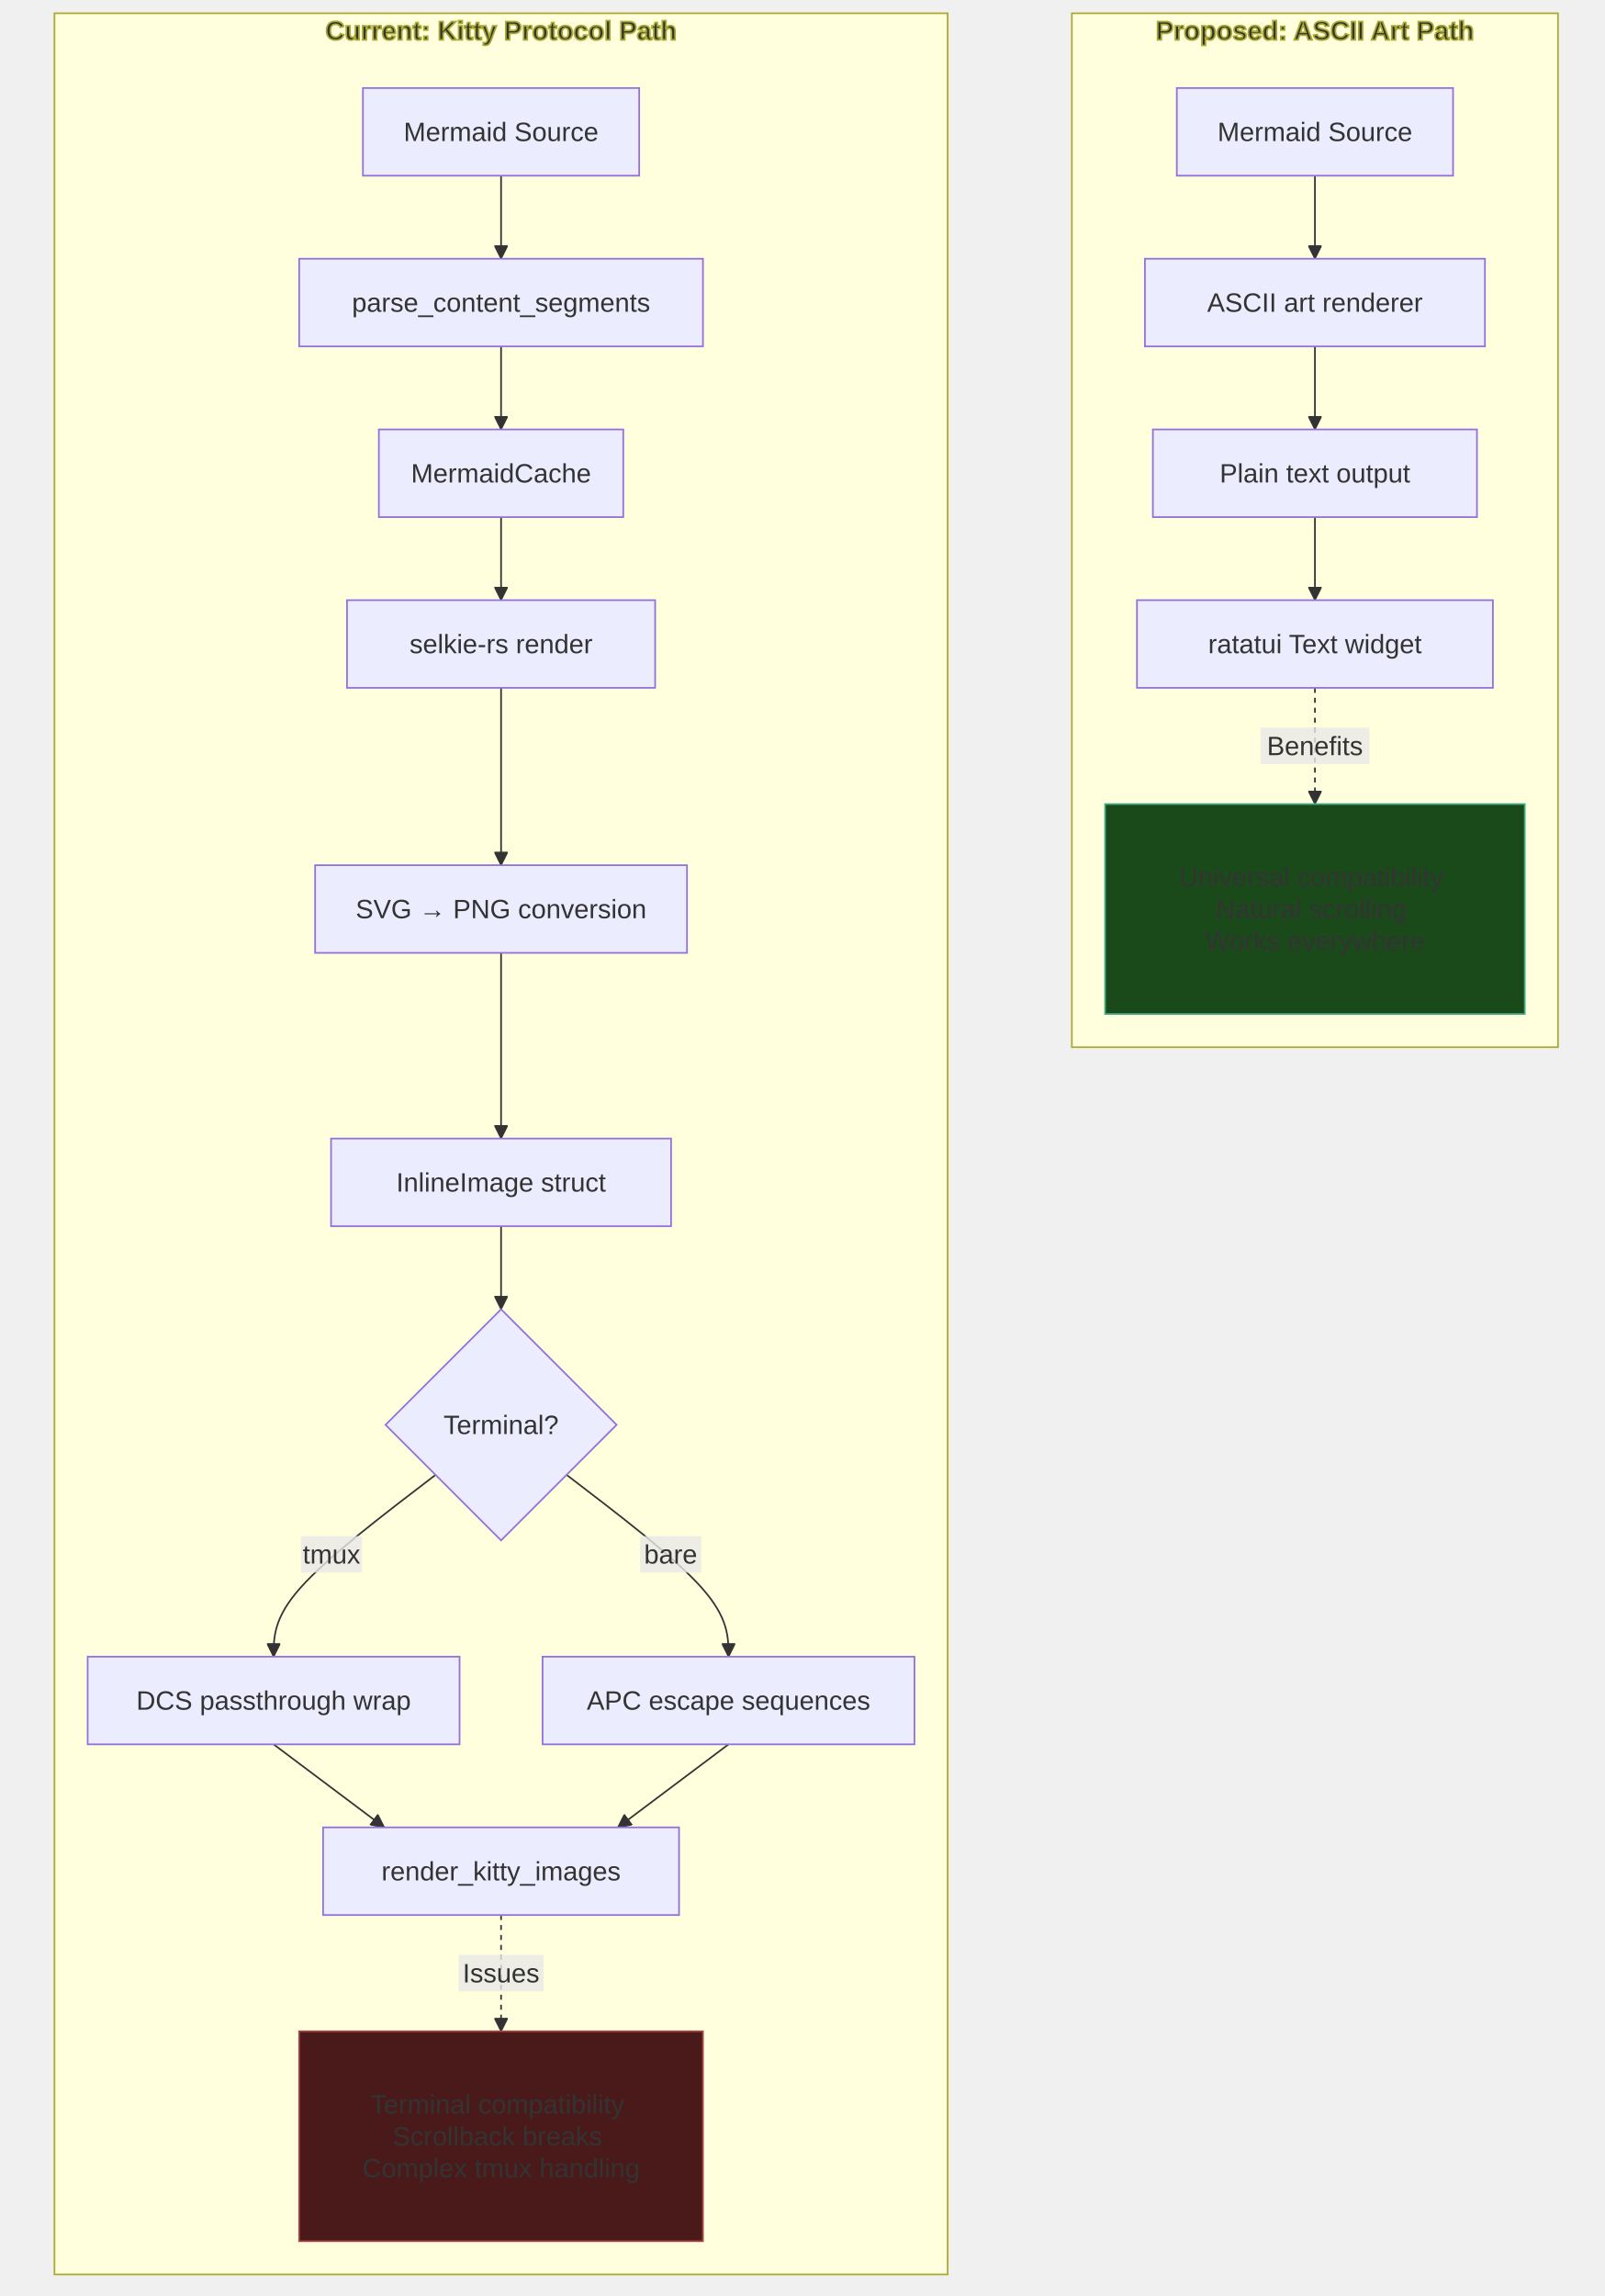
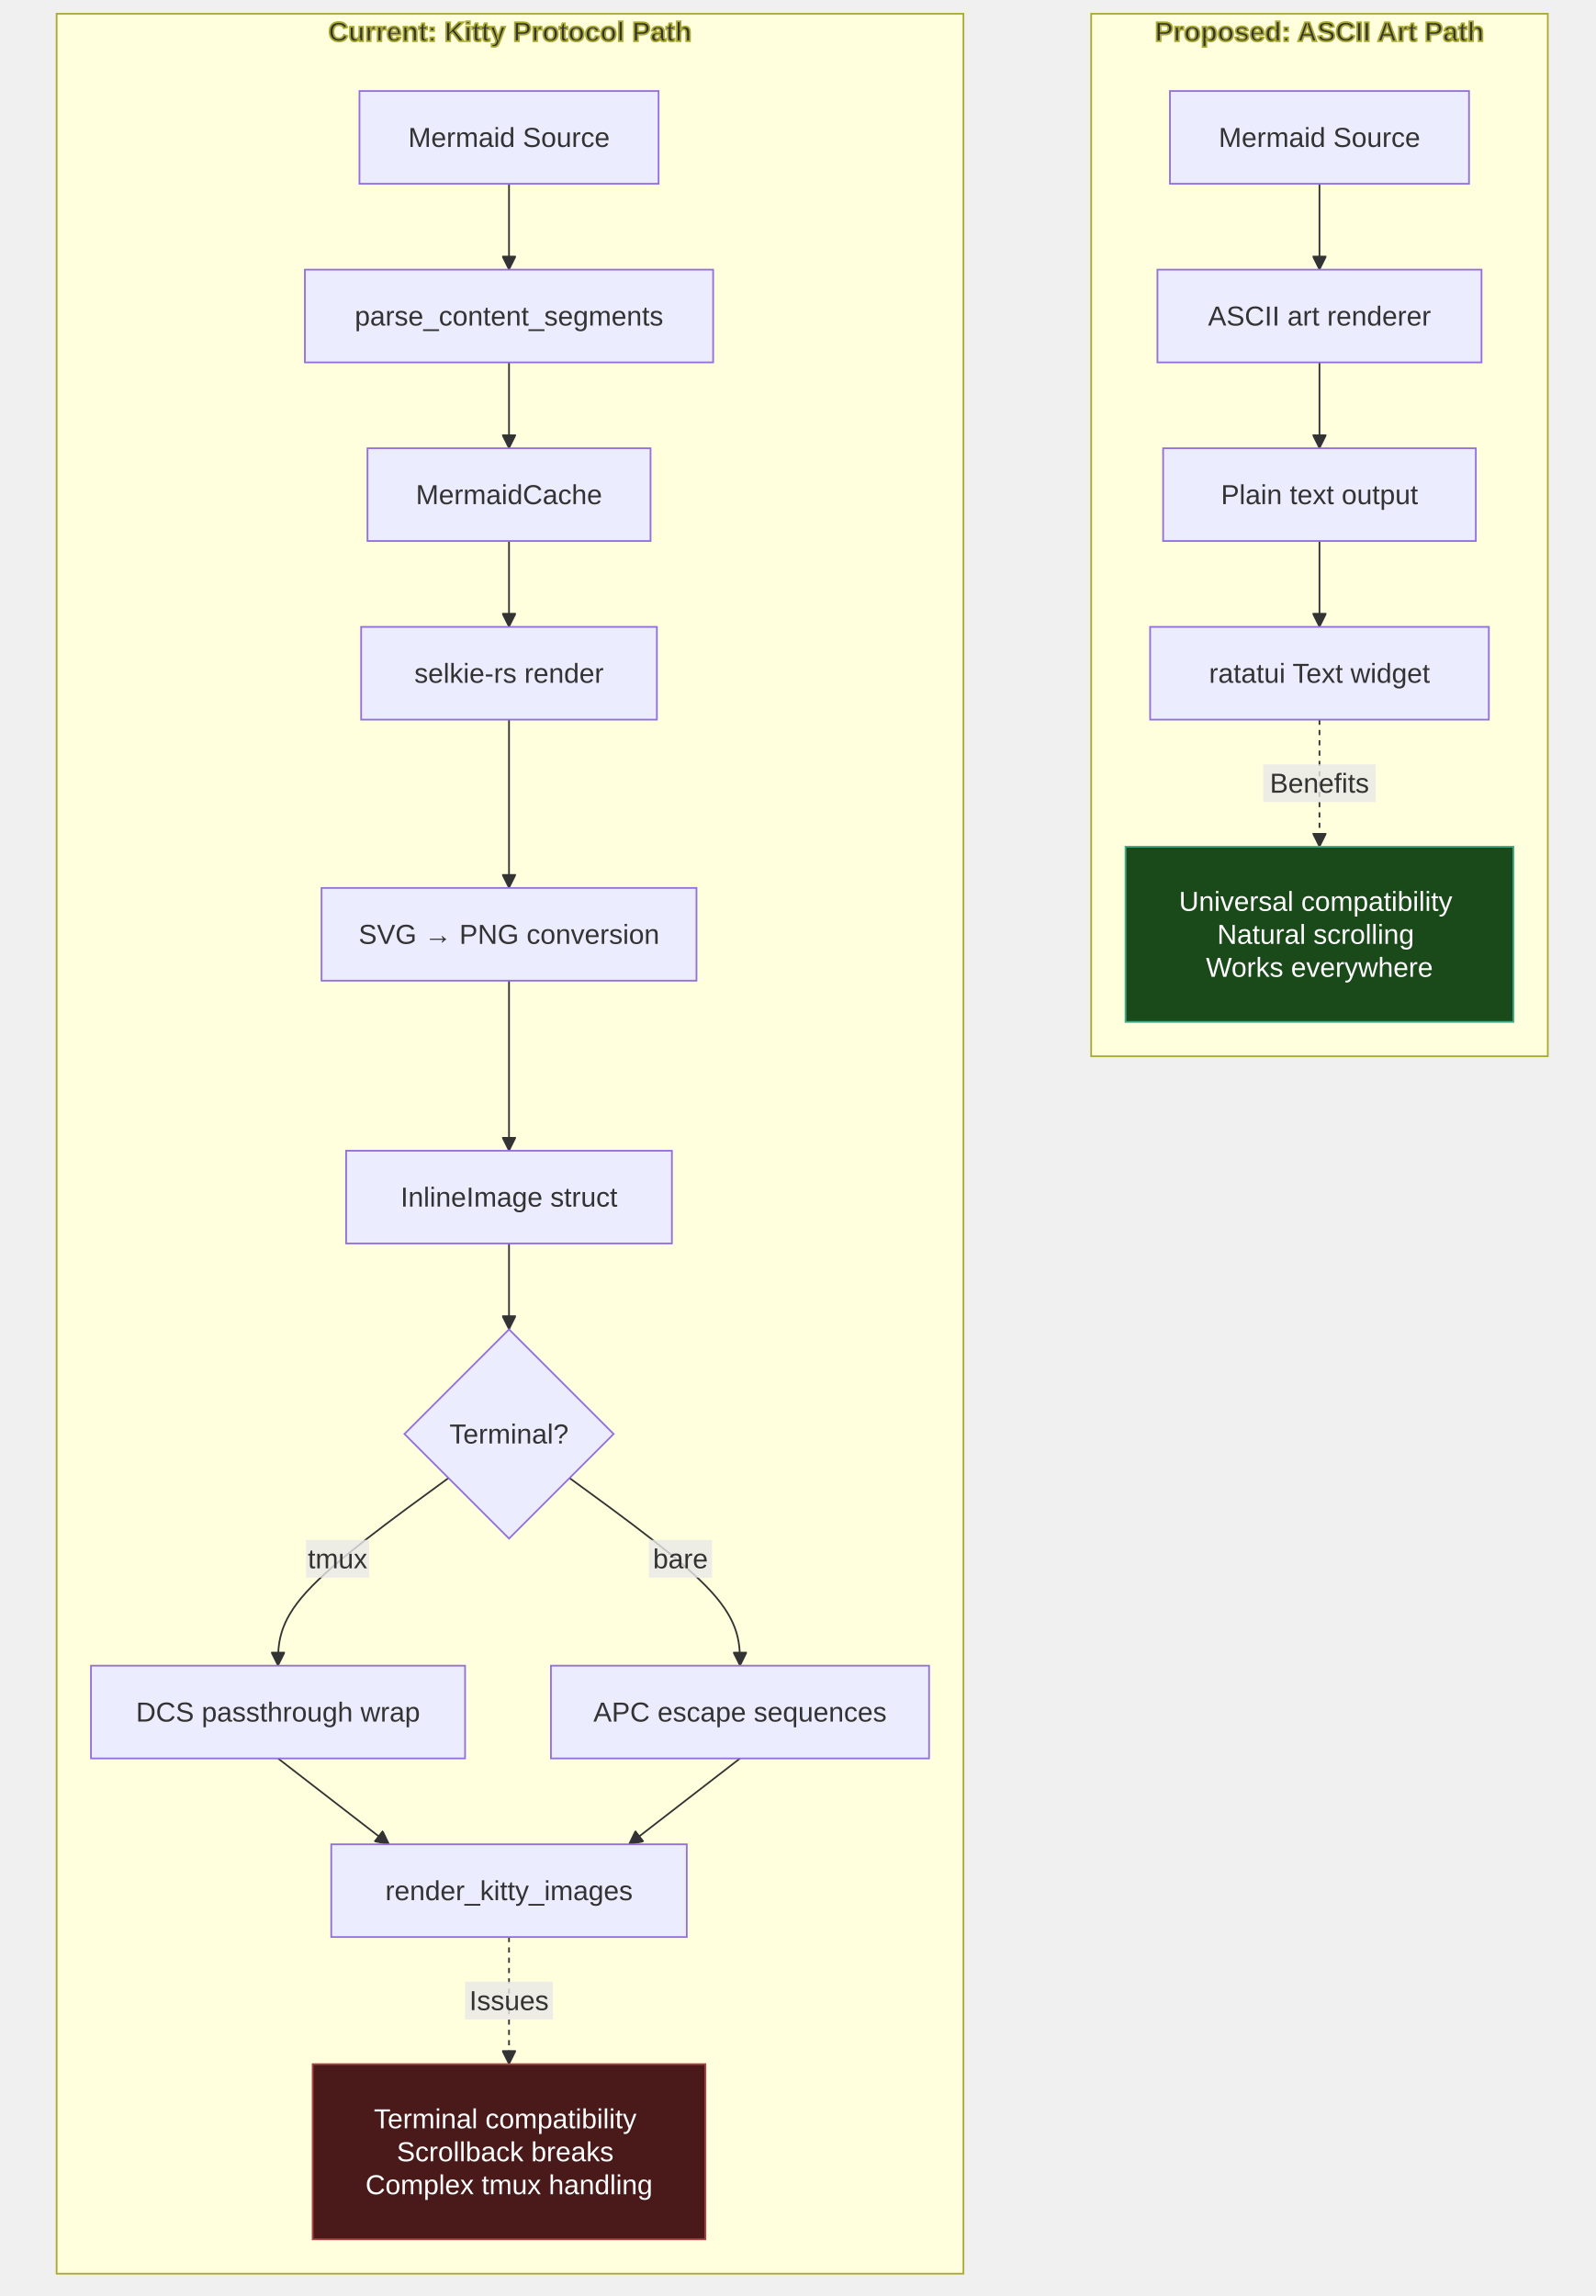
- <svg xmlns="http://www.w3.org/2000/svg" width="966.4" height="1382.6" viewBox="-8 -28 966.4 1382.6" class="mermaid">
+ <svg xmlns="http://www.w3.org/2000/svg" width="929.287" height="1336.828" viewBox="-8 -28 929.287 1336.828" class="mermaid">
  <style>

.mermaid {
  font-family: trebuchet ms, verdana, arial, sans-serif;
  font-size: 16px;
}

.node rect,
.node polygon,
.node circle,
.node ellipse,
.node path {
  fill: #ECECFF;
  stroke: #9370DB;
  stroke-width: 1px;
}

.node line {
  stroke: #9370DB;
  stroke-width: 1px;
}

.node .label {
  fill: #333333;
}

.node text {
  fill: #333333;
  font-family: trebuchet ms, verdana, arial, sans-serif;
  font-size: 16px;
}

.edge-path {
  fill: none;
  stroke: #333333;
  stroke-width: 1px;
}

.edge-label {
  fill: #333333;
  font-family: trebuchet ms, verdana, arial, sans-serif;
}

.edge-label-bg {
  fill: rgba(232, 232, 232, 0.8);
}

.subgraph {
  fill: #ffffde;
  stroke: #aaaa33;
  stroke-width: 1px;
}

.subgraph-title {
  fill: #333333;
  font-weight: bold;
}

.cluster rect {
  fill: #ffffde;
  stroke: #aaaa33;
  stroke-width: 1px;
  rx: 5px;
  ry: 5px;
}

.cluster-label {
  fill: #333333;
  font-family: trebuchet ms, verdana, arial, sans-serif;
  font-size: 16px;
  font-weight: bold;
}

marker path {
  fill: #333333;
  stroke: #333333;
}

  </style>
  <defs>
    <marker id="arrow_point" viewBox="0 0 10 10" refX="10" refY="5" markerWidth="8" markerHeight="8" orient="auto" markerUnits="userSpaceOnUse">
      <path d="M 0 0 L 10 5 L 0 10 z" />
    </marker>
    <marker id="arrow_point_start" viewBox="0 0 10 10" refX="4.5" refY="5" markerWidth="8" markerHeight="8" orient="auto" markerUnits="userSpaceOnUse">
      <path d="M 0 5 L 10 10 L 10 0 z" />
    </marker>
    <marker id="arrow_cross" viewBox="0 0 11 11" refX="12" refY="5.2" markerWidth="11" markerHeight="11" orient="auto" markerUnits="userSpaceOnUse">
      <path d="M 1 1 L 10 10 M 10 1 L 1 10" fill="none" stroke-width="2" />
    </marker>
    <marker id="arrow_cross_start" viewBox="0 0 11 11" refX="-1" refY="5.2" markerWidth="11" markerHeight="11" orient="auto" markerUnits="userSpaceOnUse">
      <path d="M 1 1 L 10 10 M 10 1 L 1 10" fill="none" stroke-width="2" />
    </marker>
    <marker id="arrow_circle" viewBox="0 0 10 10" refX="11" refY="5" markerWidth="11" markerHeight="11" orient="auto" markerUnits="userSpaceOnUse">
      <circle cx="5" cy="5" r="5" />
    </marker>
    <marker id="arrow_circle_start" viewBox="0 0 10 10" refX="-1" refY="5" markerWidth="11" markerHeight="11" orient="auto" markerUnits="userSpaceOnUse">
      <circle cx="5" cy="5" r="5" />
    </marker>
  </defs>
  <g class="root">
    <g class="clusters">
      <g class="subgraph" id="subgraph-current">
-         <rect x="24.8" y="-20" width="538" height="1361.6" class="cluster" />
-         <text x="293.8" y="-4" class="cluster-label" text-anchor="middle">Current: Kitty Protocol Path</text>
+         <rect x="24.973" y="-20" width="528.039" height="1315.828" class="cluster" />
+         <text x="288.992" y="-4" class="cluster-label" text-anchor="middle">Current: Kitty Protocol Path</text>
      </g>
      <g class="subgraph" id="subgraph-proposed">
-         <rect x="637.6" y="-20" width="292.8" height="622.6" class="cluster" />
-         <text x="784" y="-4" class="cluster-label" text-anchor="middle">Proposed: ASCII Art Path</text>
+         <rect x="627.397" y="-20" width="265.891" height="607" class="cluster" />
+         <text x="760.342" y="-4" class="cluster-label" text-anchor="middle">Proposed: ASCII Art Path</text>
      </g>
    </g>
    <g class="edgePaths">
      <g class="edge" id="edge-L-A1-A2-0">
-         <path d="M 293.80 77.80 C 293.80 86.13, 293.80 94.47, 293.80 102.80 C 293.80 111.13, 293.80 119.47, 293.80 127.80" class="edge-path" fill="none" marker-end="url(#arrow_point)" stroke-width="1" />
+         <path d="M 288.40 79.00 C 288.40 87.33, 288.40 95.67, 288.40 104.00 C 288.40 112.33, 288.40 120.67, 288.40 129.00" class="edge-path" marker-end="url(#arrow_point)" stroke-width="1" fill="none" />
      </g>
      <g class="edge" id="edge-L-A2-A3-0">
-         <path d="M 293.80 180.60 C 293.80 188.93, 293.80 197.27, 293.80 205.60 C 293.80 213.93, 293.80 222.27, 293.80 230.60" class="edge-path" fill="none" stroke-width="1" marker-end="url(#arrow_point)" />
+         <path d="M 288.40 183.00 C 288.40 191.33, 288.40 199.67, 288.40 208.00 C 288.40 216.33, 288.40 224.67, 288.40 233.00" class="edge-path" stroke-width="1" fill="none" marker-end="url(#arrow_point)" />
      </g>
      <g class="edge" id="edge-L-A3-A4-0">
-         <path d="M 293.80 283.40 C 293.80 291.73, 293.80 300.07, 293.80 308.40 C 293.80 316.73, 293.80 325.07, 293.80 333.40" class="edge-path" stroke-width="1" marker-end="url(#arrow_point)" fill="none" />
+         <path d="M 288.40 287.00 C 288.40 295.33, 288.40 303.67, 288.40 312.00 C 288.40 320.33, 288.40 328.67, 288.40 337.00" class="edge-path" fill="none" marker-end="url(#arrow_point)" stroke-width="1" />
      </g>
      <g class="edge" id="edge-L-A4-A5-0">
-         <path d="M 293.80 386.20 C 293.80 397.87, 293.80 409.53, 293.80 427.33 C 293.80 445.13, 293.80 469.07, 293.80 493.00" class="edge-path" marker-end="url(#arrow_point)" fill="none" stroke-width="1" />
+         <path d="M 288.40 391.00 C 288.40 403.33, 288.40 415.67, 288.40 432.00 C 288.40 448.33, 288.40 468.67, 288.40 489.00" class="edge-path" marker-end="url(#arrow_point)" fill="none" stroke-width="1" />
      </g>
      <g class="edge" id="edge-L-A5-A6-0">
-         <path d="M 293.80 545.80 C 293.80 566.40, 293.80 587.00, 293.80 601.47 C 293.80 615.93, 293.80 624.27, 293.80 632.60 C 293.80 649.27, 293.80 657.60, 293.80 657.60" class="edge-path" fill="none" marker-end="url(#arrow_point)" stroke-width="1" />
+         <path d="M 288.40 543.00 C 288.40 559.33, 288.40 575.67, 288.40 588.00 C 288.40 600.33, 288.40 608.67, 288.40 617.00 C 288.40 633.67, 288.40 642.00, 288.40 642.00" class="edge-path" fill="none" stroke-width="1" marker-end="url(#arrow_point)" />
      </g>
      <g class="edge" id="edge-L-A6-A7-0">
-         <path d="M 293.80 710.40 C 293.80 718.73, 293.80 727.07, 293.80 735.40 C 293.80 743.73, 293.80 752.07, 293.80 760.40" class="edge-path" stroke-width="1" marker-end="url(#arrow_point)" fill="none" />
+         <path d="M 288.40 696.00 C 288.40 704.33, 288.40 712.67, 288.40 721.00 C 288.40 729.33, 288.40 737.67, 288.40 746.00" class="edge-path" marker-end="url(#arrow_point)" stroke-width="1" fill="none" />
      </g>
      <g class="edge" id="edge-L-A7-A8-0">
-         <path d="M 254.33 860.13 C 221.82 884.96, 189.31 909.78, 173.06 928.02 C 156.80 946.27, 156.80 957.93, 156.80 969.60" class="edge-path" fill="none" stroke-width="1" marker-end="url(#arrow_point)" />
+         <path d="M 253.15 832.58 C 220.07 856.66, 186.98 880.74, 170.44 898.95 C 153.89 917.16, 153.89 929.49, 153.89 941.83" class="edge-path" stroke-width="1" fill="none" marker-end="url(#arrow_point)" />
      </g>
      <g class="edge" id="edge-L-A7-A9-0">
-         <path d="M 333.27 860.13 C 365.78 884.96, 398.29 909.78, 414.54 928.02 C 430.80 946.27, 430.80 957.93, 430.80 969.60" class="edge-path" marker-end="url(#arrow_point)" fill="none" stroke-width="1" />
+         <path d="M 323.66 832.58 C 356.74 856.66, 389.83 880.74, 406.37 898.95 C 422.91 917.16, 422.91 929.49, 422.91 941.83" class="edge-path" fill="none" marker-end="url(#arrow_point)" stroke-width="1" />
      </g>
      <g class="edge" id="edge-L-A8-A10-0">
-         <path d="M 156.80 1022.40 L 223.43 1072.40" class="edge-path" marker-end="url(#arrow_point)" fill="none" stroke-width="1" />
+         <path d="M 153.89 995.83 L 218.56 1045.83" class="edge-path" fill="none" stroke-width="1" marker-end="url(#arrow_point)" />
      </g>
      <g class="edge" id="edge-L-A9-A10-0">
-         <path d="M 430.80 1022.40 L 364.17 1072.40" class="edge-path" stroke-width="1" fill="none" marker-end="url(#arrow_point)" />
+         <path d="M 422.91 995.83 L 358.25 1045.83" class="edge-path" stroke-width="1" marker-end="url(#arrow_point)" fill="none" />
      </g>
      <g class="edge" id="edge-L-A10-A11-0">
-         <path d="M 293.80 1125.20 C 293.80 1136.87, 293.80 1148.53, 293.80 1160.20 C 293.80 1171.87, 293.80 1183.53, 293.80 1195.20" class="edge-path" stroke-dasharray="3,3" fill="none" marker-end="url(#arrow_point)" stroke-width="2" />
+         <path d="M 288.40 1099.83 C 288.40 1112.16, 288.40 1124.49, 288.40 1136.83 C 288.40 1149.16, 288.40 1161.49, 288.40 1173.83" class="edge-path" marker-end="url(#arrow_point)" fill="none" stroke-width="2" stroke-dasharray="3,3" />
      </g>
      <g class="edge" id="edge-L-B1-B2-0">
-         <path d="M 784.00 77.80 C 784.00 86.13, 784.00 94.47, 784.00 102.80 C 784.00 111.13, 784.00 119.47, 784.00 127.80" class="edge-path" fill="none" stroke-width="1" marker-end="url(#arrow_point)" />
+         <path d="M 760.34 79.00 C 760.34 87.33, 760.34 95.67, 760.34 104.00 C 760.34 112.33, 760.34 120.67, 760.34 129.00" class="edge-path" marker-end="url(#arrow_point)" stroke-width="1" fill="none" />
      </g>
      <g class="edge" id="edge-L-B2-B3-0">
-         <path d="M 784.00 180.60 C 784.00 188.93, 784.00 197.27, 784.00 205.60 C 784.00 213.93, 784.00 222.27, 784.00 230.60" class="edge-path" stroke-width="1" marker-end="url(#arrow_point)" fill="none" />
+         <path d="M 760.34 183.00 C 760.34 191.33, 760.34 199.67, 760.34 208.00 C 760.34 216.33, 760.34 224.67, 760.34 233.00" class="edge-path" fill="none" stroke-width="1" marker-end="url(#arrow_point)" />
      </g>
      <g class="edge" id="edge-L-B3-B4-0">
-         <path d="M 784.00 283.40 C 784.00 291.73, 784.00 300.07, 784.00 308.40 C 784.00 316.73, 784.00 325.07, 784.00 333.40" class="edge-path" stroke-width="1" fill="none" marker-end="url(#arrow_point)" />
+         <path d="M 760.34 287.00 C 760.34 295.33, 760.34 303.67, 760.34 312.00 C 760.34 320.33, 760.34 328.67, 760.34 337.00" class="edge-path" stroke-width="1" marker-end="url(#arrow_point)" fill="none" />
      </g>
      <g class="edge" id="edge-L-B4-B5-0">
-         <path d="M 784.00 386.20 C 784.00 397.87, 784.00 409.53, 784.00 421.20 C 784.00 432.87, 784.00 444.53, 784.00 456.20" class="edge-path" marker-end="url(#arrow_point)" fill="none" stroke-width="2" stroke-dasharray="3,3" />
+         <path d="M 760.34 391.00 C 760.34 403.33, 760.34 415.67, 760.34 428.00 C 760.34 440.33, 760.34 452.67, 760.34 465.00" class="edge-path" fill="none" stroke-dasharray="3,3" marker-end="url(#arrow_point)" stroke-width="2" />
      </g>
    </g>
    <g class="edgeLabels">
      <g class="edgeLabel" id="edge-label-L-A7-A8-0">
-         <rect x="173.257" y="896.986" width="36.8" height="22" class="edge-label-bg" />
-         <text x="191.657" y="907.986" class="edge-label" text-anchor="middle" dominant-baseline="central">tmux</text>
+         <rect x="170.166" y="868.589" width="36.8" height="22" class="edge-label-bg" />
+         <text x="188.566" y="879.589" class="edge-label" dominant-baseline="central" text-anchor="middle">tmux</text>
      </g>
      <g class="edgeLabel" id="edge-label-L-A7-A9-0">
-         <rect x="377.543" y="896.986" width="36.8" height="22" class="edge-label-bg" />
-         <text x="395.943" y="907.986" class="edge-label" dominant-baseline="central" text-anchor="middle">bare</text>
+         <rect x="369.842" y="868.589" width="36.8" height="22" class="edge-label-bg" />
+         <text x="388.242" y="879.589" class="edge-label" text-anchor="middle" dominant-baseline="central">bare</text>
      </g>
      <g class="edgeLabel" id="edge-label-L-A10-A11-0">
-         <rect x="268.2" y="1149.2" width="51.2" height="22" class="edge-label-bg" />
-         <text x="293.8" y="1160.2" class="edge-label" text-anchor="middle" dominant-baseline="central">Issues</text>
+         <rect x="262.804" y="1125.828" width="51.2" height="22" class="edge-label-bg" />
+         <text x="288.404" y="1136.828" class="edge-label" text-anchor="middle" dominant-baseline="central">Issues</text>
      </g>
      <g class="edgeLabel" id="edge-label-L-B4-B5-0">
-         <rect x="751.2" y="410.2" width="65.6" height="22" class="edge-label-bg" />
-         <text x="784" y="421.2" class="edge-label" text-anchor="middle" dominant-baseline="central">Benefits</text>
+         <rect x="727.542" y="417" width="65.6" height="22" class="edge-label-bg" />
+         <text x="760.342" y="428" class="edge-label" dominant-baseline="central" text-anchor="middle">Benefits</text>
      </g>
    </g>
    <g class="nodes">
      <g class="node" id="node-A1">
-         <rect x="210.6" y="25" width="166.4" height="52.8" />
-         <text x="293.8" y="51.4" class="label" text-anchor="middle" dominant-baseline="central">Mermaid Source</text>
+         <rect x="201.318" y="25" width="174.172" height="54" />
+         <text x="288.404" y="52" class="label" text-anchor="middle" dominant-baseline="central">Mermaid Source</text>
      </g>
      <g class="node" id="node-A10">
-         <rect x="186.6" y="1072.4" width="214.4" height="52.8" />
-         <text x="293.8" y="1098.8" class="label" text-anchor="middle" dominant-baseline="central">render_kitty_images</text>
+         <rect x="184.893" y="1045.828" width="207.023" height="54" />
+         <text x="288.404" y="1072.828" class="label" dominant-baseline="central" text-anchor="middle">render_kitty_images</text>
      </g>
      <g class="node" id="node-A11">
-         <rect x="172.2" y="1195.2" width="243.2" height="126.4" style="fill:#4a1a1a !important;stroke:#a44 !important" />
-         <text x="293.8" y="1258.4" class="label" text-anchor="middle" dominant-baseline="central">
-           <tspan x="293.8" y="1258.4" dy="-1.2em">Terminal compatibility</tspan>
-           <tspan x="293.8" dy="1.2em">Scrollback breaks</tspan>
-           <tspan x="293.8" dy="1.2em">Complex tmux handling</tspan>
+         <rect x="174.057" y="1173.828" width="228.695" height="102" style="fill:#4a1a1a !important;stroke:#a44 !important" />
+         <text x="288.404" y="1224.828" class="label" style="fill: #ffffff" dominant-baseline="central" text-anchor="middle">
+           <tspan x="288.404" y="1224.828" dy="-1.2em">Terminal compatibility</tspan>
+           <tspan x="288.404" dy="1.2em">Scrollback breaks</tspan>
+           <tspan x="288.404" dy="1.2em">Complex tmux handling</tspan>
        </text>
      </g>
      <g class="node" id="node-A2">
-         <rect x="172.2" y="127.8" width="243.2" height="52.8" />
-         <text x="293.8" y="154.2" class="label" text-anchor="middle" dominant-baseline="central">parse_content_segments</text>
+         <rect x="169.537" y="129" width="237.734" height="54" />
+         <text x="288.404" y="156" class="label" dominant-baseline="central" text-anchor="middle">parse_content_segments</text>
      </g>
      <g class="node" id="node-A3">
-         <rect x="220.2" y="230.6" width="147.2" height="52.8" />
-         <text x="293.8" y="257" class="label" text-anchor="middle" dominant-baseline="central">MermaidCache</text>
+         <rect x="205.99" y="233" width="164.828" height="54" />
+         <text x="288.404" y="260" class="label" dominant-baseline="central" text-anchor="middle">MermaidCache</text>
      </g>
      <g class="node" id="node-A4">
-         <rect x="201" y="333.4" width="185.6" height="52.8" />
-         <text x="293.8" y="359.8" class="label" text-anchor="middle" dominant-baseline="central">selkie-rs render</text>
+         <rect x="202.295" y="337" width="172.219" height="54" />
+         <text x="288.404" y="364" class="label" text-anchor="middle" dominant-baseline="central">selkie-rs render</text>
      </g>
      <g class="node" id="node-A5">
-         <rect x="181.8" y="493" width="224" height="52.8" />
-         <text x="293.8" y="519.4" class="label" dominant-baseline="central" text-anchor="middle">SVG → PNG conversion</text>
+         <rect x="179.241" y="489" width="218.327" height="54" />
+         <text x="288.404" y="516" class="label" dominant-baseline="central" text-anchor="middle">SVG → PNG conversion</text>
      </g>
      <g class="node" id="node-A6">
-         <rect x="191.4" y="657.6" width="204.8" height="52.8" />
-         <text x="293.8" y="684" class="label" text-anchor="middle" dominant-baseline="central">InlineImage struct</text>
+         <rect x="193.549" y="642" width="189.711" height="54" />
+         <text x="288.404" y="669" class="label" dominant-baseline="central" text-anchor="middle">InlineImage struct</text>
      </g>
      <g class="node" id="node-A7">
-         <polygon points="293.8,760.4 363.4,830 293.8,899.6 224.2,830" />
-         <text x="293.8" y="830" class="label" text-anchor="middle" dominant-baseline="central">Terminal?</text>
+         <polygon points="288.404,746 349.318,806.914 288.404,867.828 227.49,806.914" />
+         <text x="288.404" y="806.914" class="label" text-anchor="middle" dominant-baseline="central">Terminal?</text>
      </g>
      <g class="node" id="node-A8">
-         <rect x="44.8" y="969.6" width="224" height="52.8" />
-         <text x="156.8" y="996" class="label" dominant-baseline="central" text-anchor="middle">DCS passthrough wrap</text>
+         <rect x="44.973" y="941.828" width="217.844" height="54" />
+         <text x="153.895" y="968.828" class="label" text-anchor="middle" dominant-baseline="central">DCS passthrough wrap</text>
      </g>
      <g class="node" id="node-A9">
-         <rect x="318.8" y="969.6" width="224" height="52.8" />
-         <text x="430.8" y="996" class="label" text-anchor="middle" dominant-baseline="central">APC escape sequences</text>
+         <rect x="312.816" y="941.828" width="220.195" height="54" />
+         <text x="422.914" y="968.828" class="label" text-anchor="middle" dominant-baseline="central">APC escape sequences</text>
      </g>
      <g class="node" id="node-B1">
-         <rect x="700.8" y="25" width="166.4" height="52.8" />
-         <text x="784" y="51.4" class="label" text-anchor="middle" dominant-baseline="central">Mermaid Source</text>
+         <rect x="673.256" y="25" width="174.172" height="54" />
+         <text x="760.342" y="52" class="label" text-anchor="middle" dominant-baseline="central">Mermaid Source</text>
      </g>
      <g class="node" id="node-B2">
-         <rect x="681.6" y="127.8" width="204.8" height="52.8" />
-         <text x="784" y="154.2" class="label" dominant-baseline="central" text-anchor="middle">ASCII art renderer</text>
+         <rect x="665.986" y="129" width="188.711" height="54" />
+         <text x="760.342" y="156" class="label" text-anchor="middle" dominant-baseline="central">ASCII art renderer</text>
      </g>
      <g class="node" id="node-B3">
-         <rect x="686.4" y="230.6" width="195.2" height="52.8" />
-         <text x="784" y="257" class="label" dominant-baseline="central" text-anchor="middle">Plain text output</text>
+         <rect x="669.295" y="233" width="182.094" height="54" />
+         <text x="760.342" y="260" class="label" dominant-baseline="central" text-anchor="middle">Plain text output</text>
      </g>
      <g class="node" id="node-B4">
-         <rect x="676.8" y="333.4" width="214.4" height="52.8" />
-         <text x="784" y="359.8" class="label" dominant-baseline="central" text-anchor="middle">ratatui Text widget</text>
+         <rect x="661.721" y="337" width="197.242" height="54" />
+         <text x="760.342" y="364" class="label" text-anchor="middle" dominant-baseline="central">ratatui Text widget</text>
      </g>
      <g class="node" id="node-B5">
-         <rect x="657.6" y="456.2" width="252.8" height="126.4" style="fill:#1a4a1a !important;stroke:#4a8 !important" />
-         <text x="784" y="519.4" class="label" dominant-baseline="central" text-anchor="middle">
-           <tspan x="784" y="519.4" dy="-1.2em">Universal compatibility</tspan>
-           <tspan x="784" dy="1.2em">Natural scrolling</tspan>
-           <tspan x="784" dy="1.2em">Works everywhere</tspan>
+         <rect x="647.397" y="465" width="225.891" height="102" style="fill:#1a4a1a !important;stroke:#4a8 !important" />
+         <text x="760.342" y="516" class="label" dominant-baseline="central" style="fill: #ffffff" text-anchor="middle">
+           <tspan x="760.342" y="516" dy="-1.2em">Universal compatibility</tspan>
+           <tspan x="760.342" dy="1.2em">Natural scrolling</tspan>
+           <tspan x="760.342" dy="1.2em">Works everywhere</tspan>
        </text>
      </g>
    </g>
  </g>
</svg>
